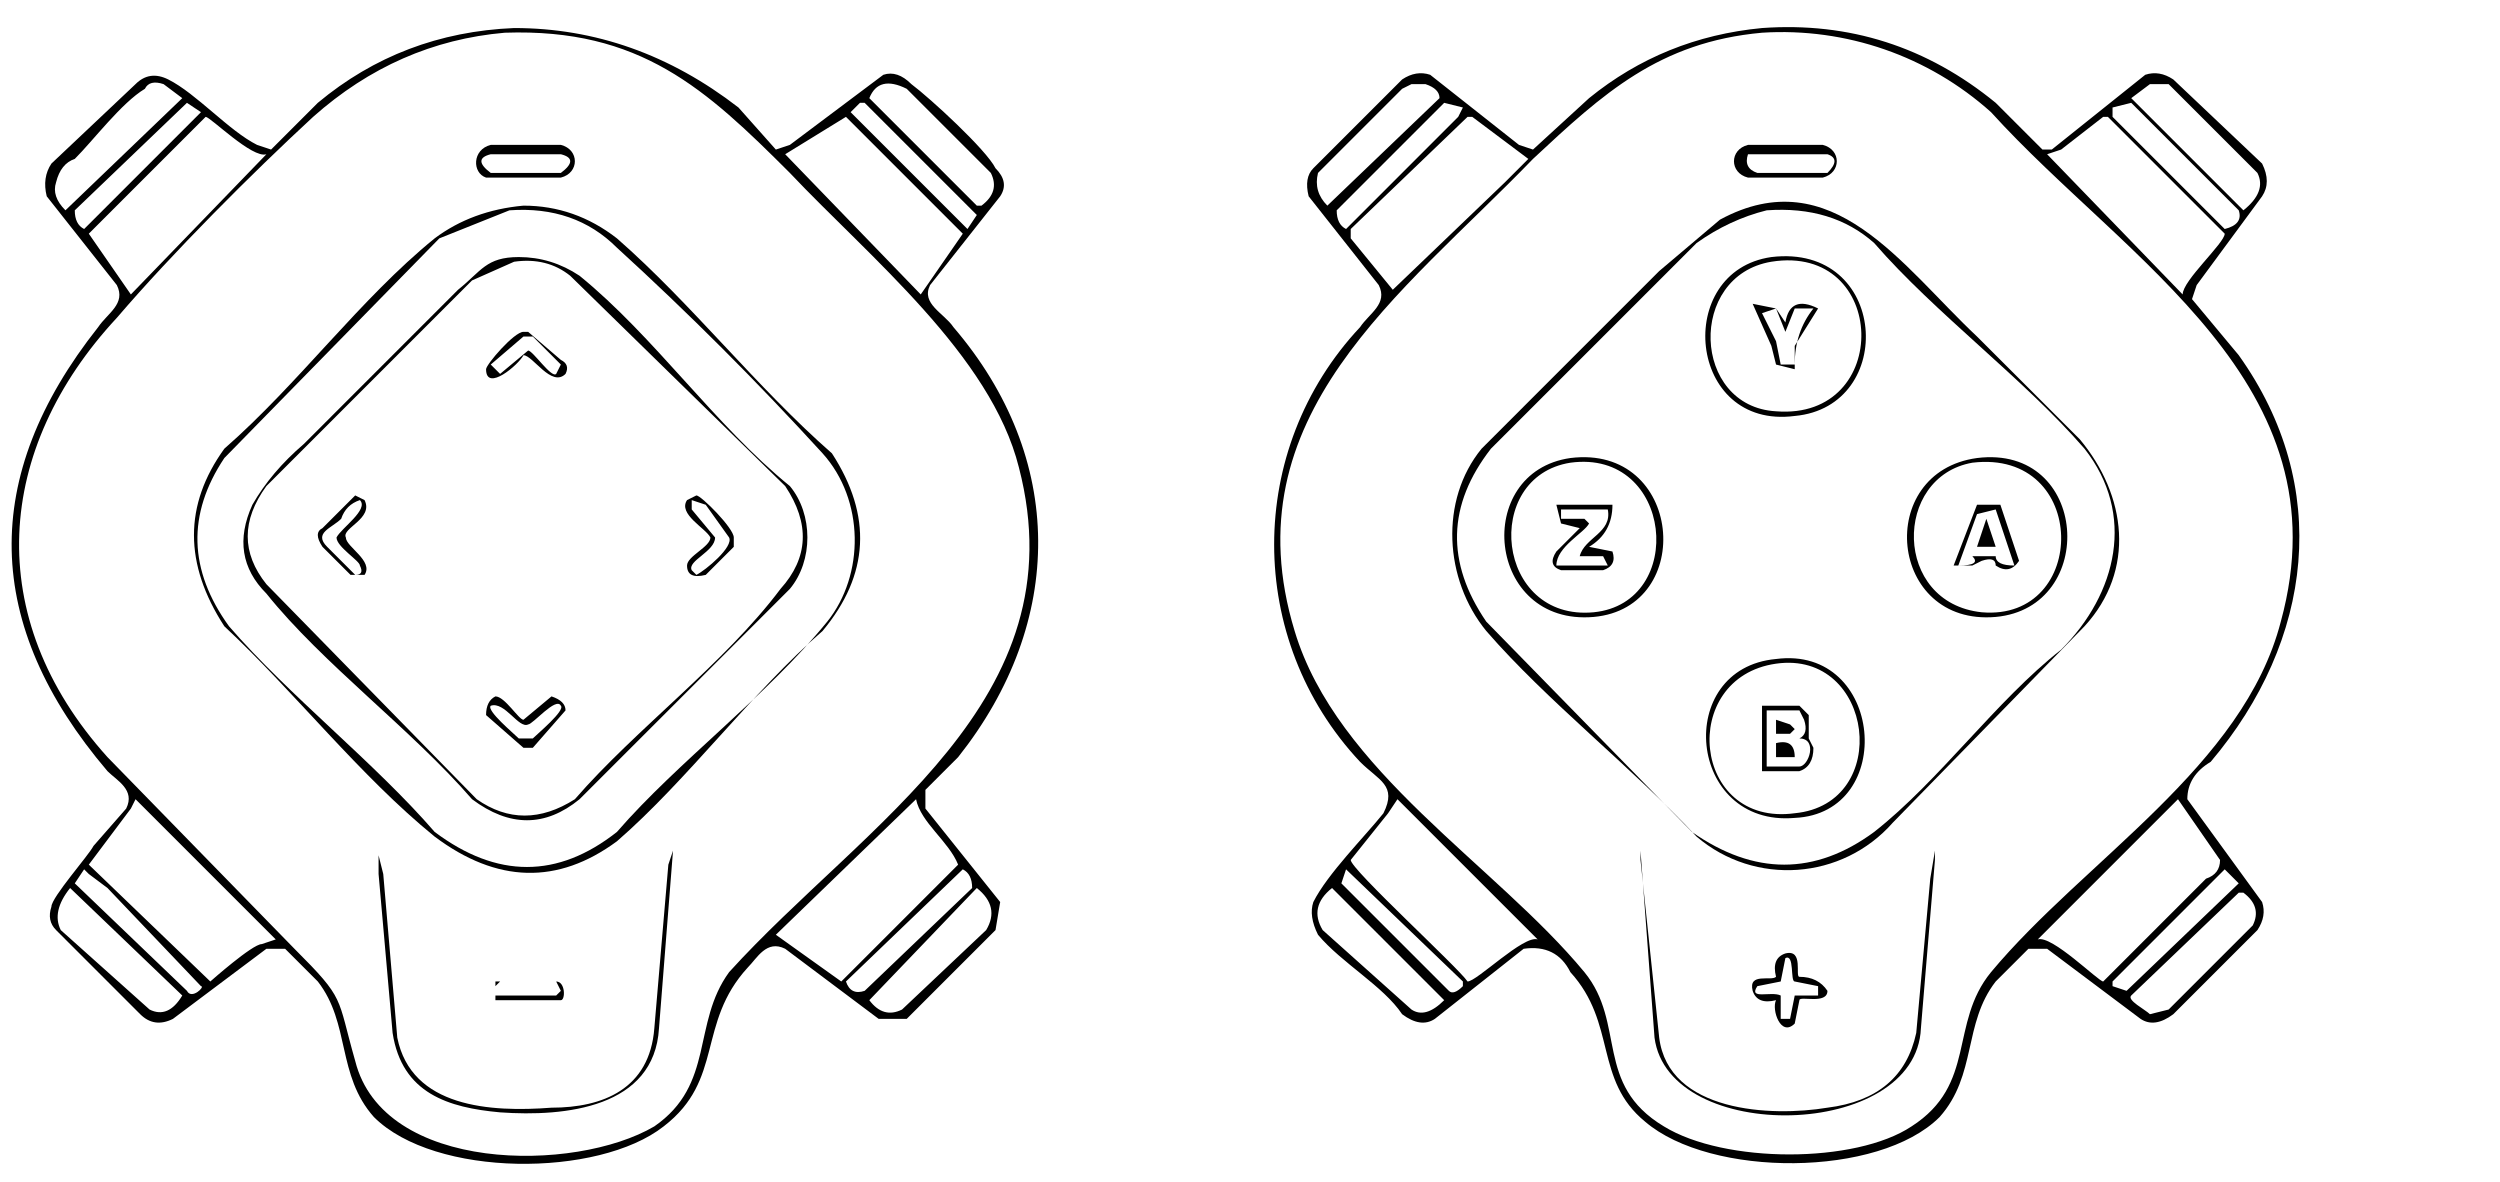
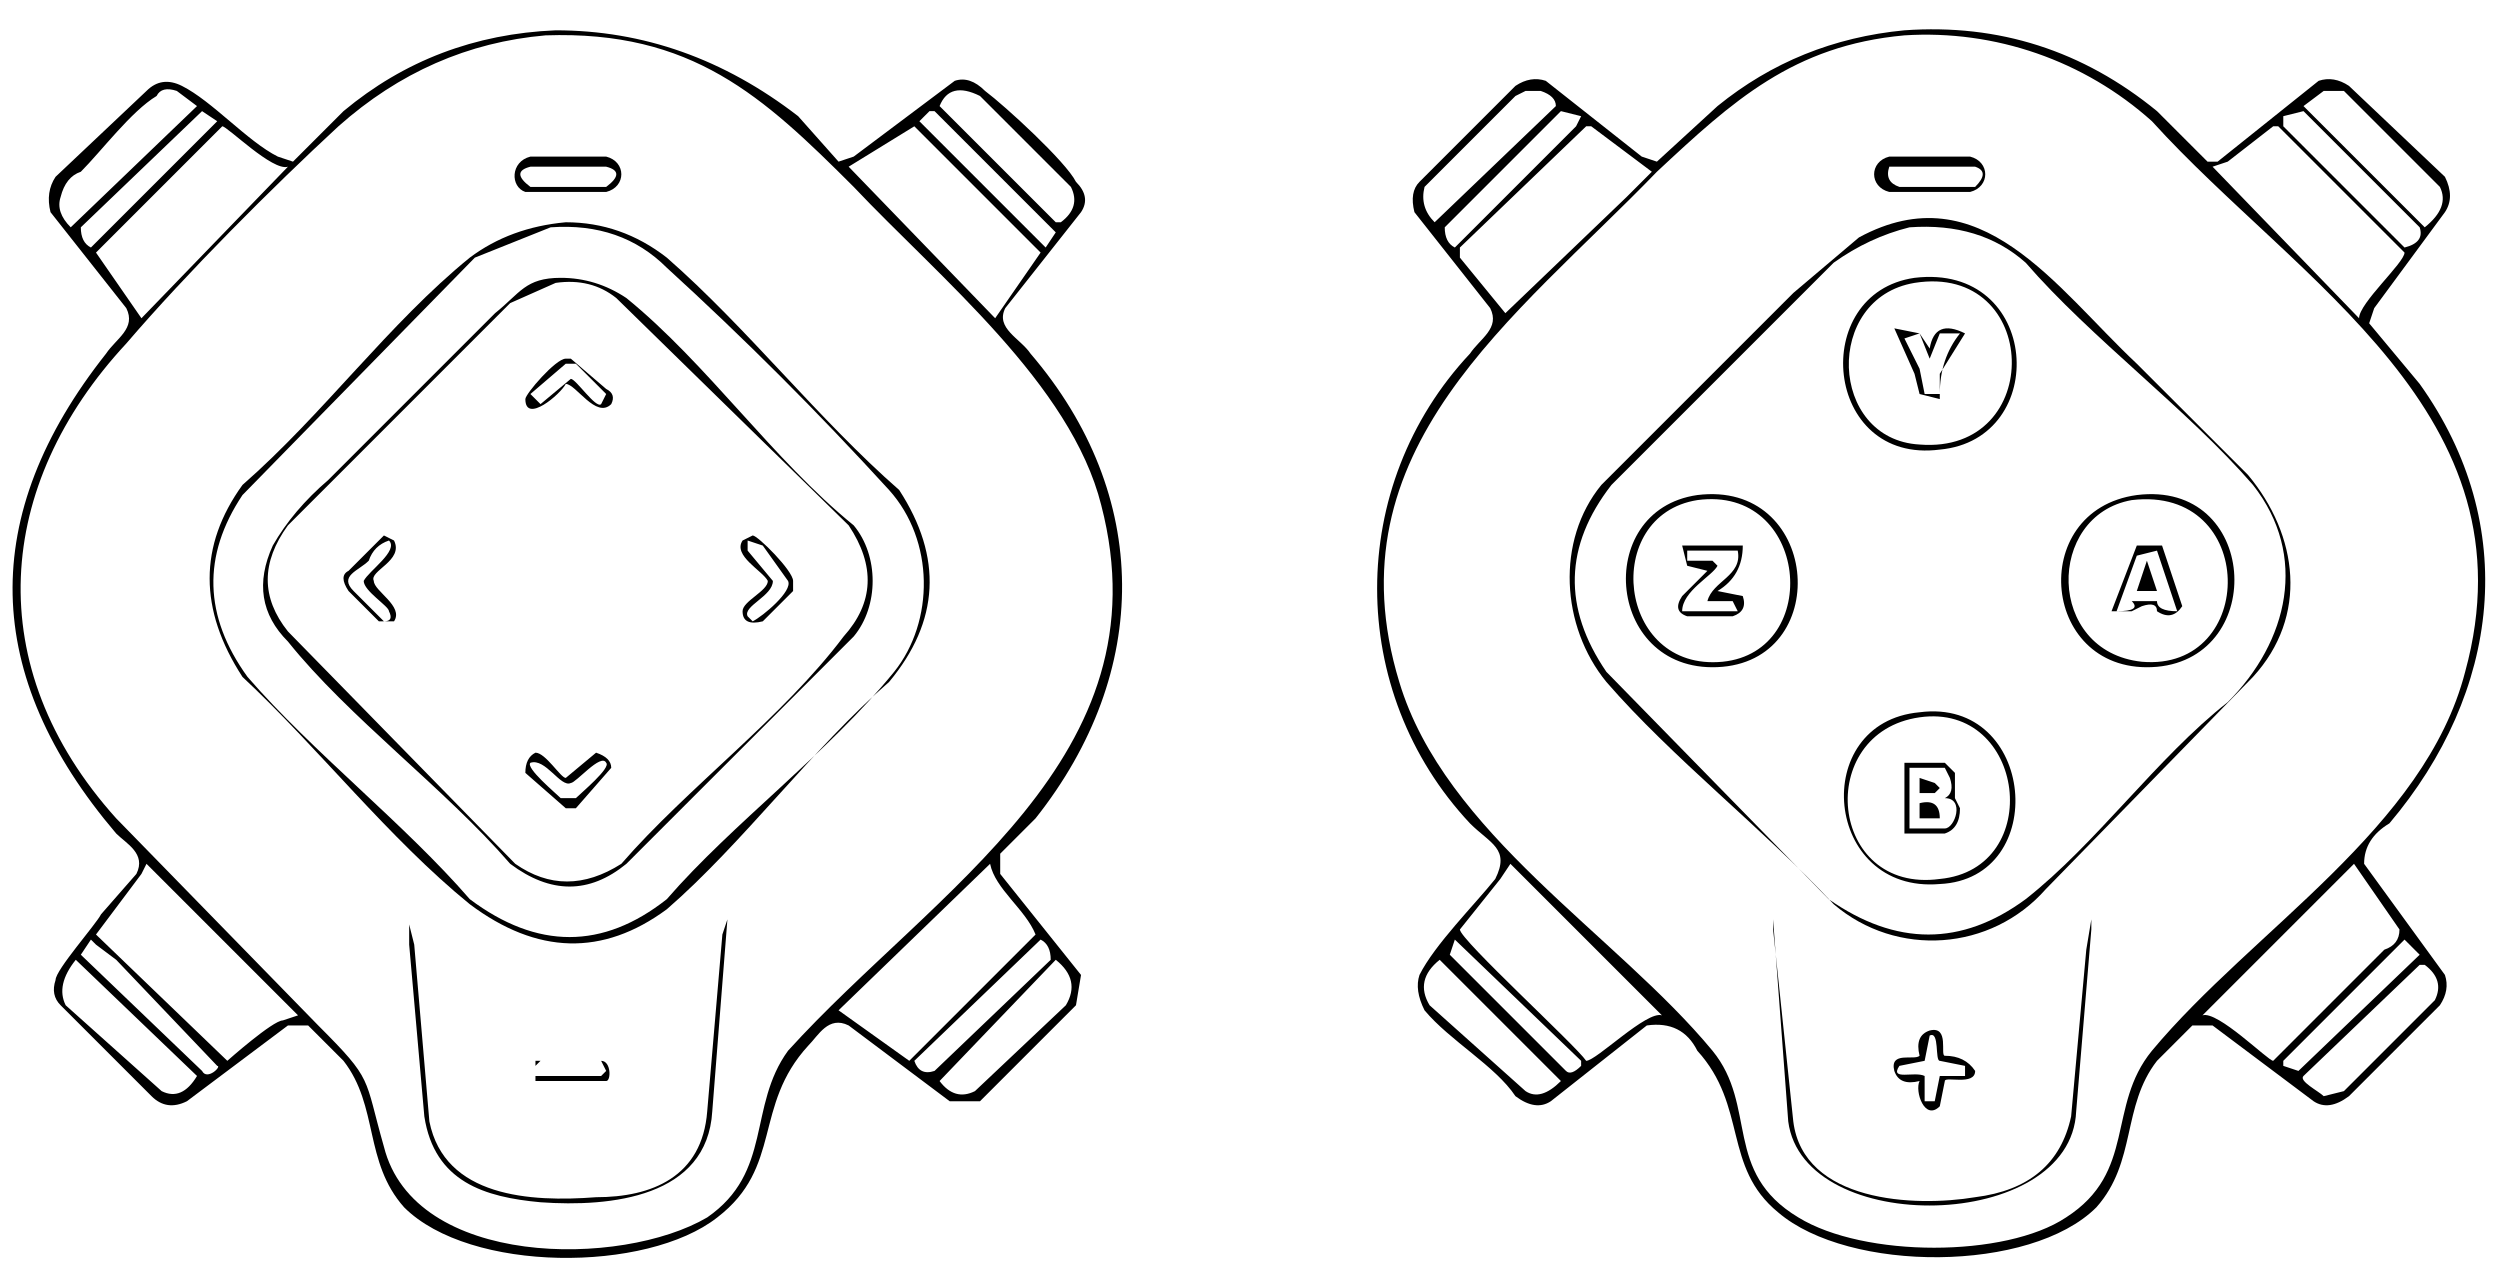
- <svg xmlns="http://www.w3.org/2000/svg" id="Ebene_1" viewBox="0 0 534.9 252.9">
+ <svg xmlns="http://www.w3.org/2000/svg" id="Ebene_1" viewBox="0 0 494.9 252.9">
  <path d="M110 6q26 0 48 17l8 9 3-1 20-15q3-1 6 2c4 3 16 14 18 18q3 3 1 6l-15 19c-2 4 3 6 5 9 24 28 24 63 1 92l-7 7v4l16 20-1 6-19 19h-6l-20-15c-4-2-6 2-8 4-11 12-5 24-18 34-14 11-49 11-62-2-8-9-5-20-12-29l-7-7h-4l-20 15q-4 2-7-1l-18-18q-2-2-1-5c0-2 8-11 9-13l7-8c2-4-2-6-4-8q-40-47-2-95c2-3 6-5 4-9L10 42q-1-4 1-7l18-17q3-3 7-1c6 3 13 11 19 14l3 1 10-10Q86 7 110 6m-2 1Q85 9 67 25C54 37 37 54 25 68c-26 28-29 64-2 94l40 41c11 11 9 10 13 24 6 24 47 24 64 14 13-9 8-22 16-33 29-32 75-58 62-108-6-24-32-45-49-63-18-18-32-31-61-30M39 21l-4-3q-3-1-4 1c-5 3-11 11-15 15q-3 1-4 5-1 3 2 6zm147 0l23 23h1q4-3 2-7l-18-18q-6-3-8 2M40 22L16 45q0 3 2 4l25-25zm167 27l2-3-24-24h-1l-2 2 24 24zM57 33c-3 1-12-8-13-8L19 50l9 13zm111 0l29 30 9-13-25-25zm28 138l-30 29 14 10 25-25c-2-5-8-9-9-14M59 201l-30-30-1 2-9 12 26 25s9-8 11-8zm147-15l-25 24q1 3 4 2l23-22q0-3-2-4m-188 0l-2 3 24 23c1 2 4-1 3-1l-20-21-4-3zm-3 4q-4 5-2 9l19 17q4 2 7-3zm194 0l-23 24q3 4 7 2l18-17q3-5-2-9M377 6q28-2 50 16l10 10h2l20-16q3-1 6 1l19 18q2 4 0 7l-14 19-1 3 10 12c20 28 16 61-6 87q-5 3-5 8l16 22q1 3-1 6l-18 18q-4 3-7 1l-20-15h-4l-7 7c-7 9-4 20-12 29-13 13-49 13-63 1-11-9-6-21-16-32q-3-6-10-5l-19 15q-3 2-7-1c-4-6-13-11-18-17q-2-4-1-7c3-6 11-14 15-19 3-6-1-7-5-11a68 68 0 0 1 0-93c2-3 6-5 4-9l-15-19q-1-4 1-6l19-19q3-2 6-1l19 15 3 1 12-11q16-13 37-15m0 1c-22 2-34 13-49 27-28 29-65 55-51 101 9 30 43 50 62 73 9 11 2 24 17 33 13 8 41 8 53 0 14-9 8-22 17-33 20-24 54-44 62-75 14-51-33-77-62-109a67 67 0 0 0-49-17m-75 11l-2 1-18 18q-1 4 2 7l24-23q0-2-3-3zm158 0l-4 3 24 24q5-4 3-8l-19-19zm-147 5l-4-1-23 23q0 3 2 4l24-24zm139 0v2l24 24q4-1 3-4l-23-23zM322 39l5-5-12-9h-1l-25 24v2l9 11zm145 24c0-3 9-11 9-13l-25-25h-1l-9 7-3 1zM329 201l-30-30-2 3-8 10c0 2 23 23 25 26 2 0 12-10 15-9m107 0c3-1 13 9 14 9l22-22q3-1 3-4l-9-13zm16 10l3 1 24-23-3-3-24 24zm-164-25l-1 3 23 23q1 1 3-1v-1zm21 28l-24-24q-5 4-2 9l19 17q3 2 7-2m147-1c-1 1 3 3 4 4l4-1 18-18q2-4-2-7h-1z" />
  <path d="M112 44q11 0 20 7c16 14 30 32 46 46q13 20-2 38c-15 13-29 32-44 45q-19 14-39-1c-16-13-30-31-45-45q-13-20 0-38c16-14 29-32 45-45q8-6 19-7m-3 1l-15 6-46 47q-12 18 1 36c13 15 31 29 44 44q20 15 39 0c13-15 32-29 45-45 8-10 8-26-1-36q-21-23-44-44-9-9-23-8" />
  <path d="m81 183l1 4 3 35c3 15 20 16 33 15 11 0 21-4 22-17l3-35 1-3-3 38c-1 17-20 19-34 18-11-1-21-4-23-17l-3-34zm24-152h15c4 1 4 6 0 7h-16c-3-1-3-6 1-7m0 2q-4 1 0 4h15q4-3 0-4z" />
  <path d="M119 210c2 0 2 4 1 4h-14v-4zm-13 3h13l1-1-1-2h-12l-1 1zM423 72l22 22c10 12 12 28 1 40l-41 42a30 30 0 0 1-42 3c-14-15-32-29-45-44-9-11-10-28-1-39l38-38 13-11c24-13 39 10 55 25m-45-27q-8 2-15 7l-44 44q-14 18-1 37l44 45q20 14 39 0c14-11 26-28 40-39 12-12 16-29 5-43-13-15-32-29-45-44q-9-8-23-7" />
  <path d="M414 182v2l-3 36c-1 24-54 25-57 2l-3-40v2l4 38c2 16 24 17 36 15q16-2 19-16l3-33zM374 31h16c4 1 4 6 0 7h-16c-4-1-4-6 0-7m0 2q-1 3 2 4h15q3-3 0-4z" />
  <path d="M384 219c-3 3-5-3-4-5q-4 1-5-2c-1-4 4-2 5-3q-1-4 2-5c4-1 2 5 3 5q4 0 6 3c0 3-6 1-6 2zm5-8l-5-1c-1 0 0-6-2-5l-1 5-5 1c-2 3 3 1 5 2v5h2l1-5h5z" />
  <path d="M111 55q7 0 13 4c16 13 29 32 45 45 5 6 5 16 0 22l-45 45q-11 9-23 0c-13-15-32-29-44-44q-8-8-3-19 4-7 11-13l33-33c5-4 6-7 13-7m-1 1l-9 4-44 44q-8 11 0 21l45 46q10 7 21 0c13-15 32-29 44-45q9-10 1-22l-46-45q-5-4-12-3m270 85c23-3 26 33 4 34-23 2-26-32-4-34m0 1c-21 3-18 35 4 32 21-2 17-35-4-32m-1-87c25-3 27 32 5 34-23 3-26-31-5-34m0 1c-18 3-17 31 1 32 25 2 24-36-1-32m-43 42c24-3 27 32 5 34-23 2-26-31-5-34m0 1c-19 3-16 34 5 32 20-2 17-35-5-32m87-1c24-3 26 32 4 34-23 2-26-31-4-34m-1 1c-17 3-17 30 2 32 23 2 23-35-2-32" />
  <path d="M149 106c1 0 8 7 8 9v2l-6 6q-4 1-4-2c0-2 5-4 5-6-1-2-7-5-5-8zm-1 1v2l5 6c0 3-6 5-5 7l1 1c2-1 8-6 7-8l-5-7zm-42 42c2 0 5 5 6 5l6-5q3 1 3 3l-7 8h-2l-8-7q0-3 2-4m14 2c-1-2-6 4-7 4-2 1-5-5-8-4-1 1 5 6 6 7h3c1-1 7-6 6-7m-8-80h1l7 6q2 1 1 3c-3 3-7-4-9-4-1 2-8 8-8 3 0-1 6-8 8-8m0 1l-7 6 2 2 6-5c1 0 5 6 6 5l1-2-6-6zm-36 34l2 1c2 4-5 6-4 8 0 2 6 5 4 8h-3l-6-6q-2-3 0-4zm1 1q-3 1-4 4c-2 2-6 3-3 6l6 6q2 0 1-2c0-1-5-4-5-6 1-2 7-6 5-8m308 44l2 2v5l1 2q0 4-3 5h-8v-14zm0 1h-7v12h7c2 0 4-6 0-6q2-1 1-4zm-10-87l5 1 2 3q1-6 7-3l-5 8v5l-4-1-1-4zm5 1l-3 1 3 6 1 5h3q0-7 4-12h-4l-2 5zm-35 42q0 6-5 9l5 1q1 3-2 4h-9q-3-1-1-4l5-5-4-1-1-4zm-1 1h-10v2h5l1 1c-1 2-7 5-7 9h11l-1-2h-5c1-4 7-5 6-10m83 12q0-2-3-1l-2 1h-4l5-13h5l4 12q-2 3-5 1m0-12l-4 1-4 11q5 0 3-2h5q0 2 4 2z" />
  <path d="M384 162h-4v-3q4-1 4 3m-1-7l1 1-1 1h-3v-3zm44-38h-4l2-6z" />
</svg>
